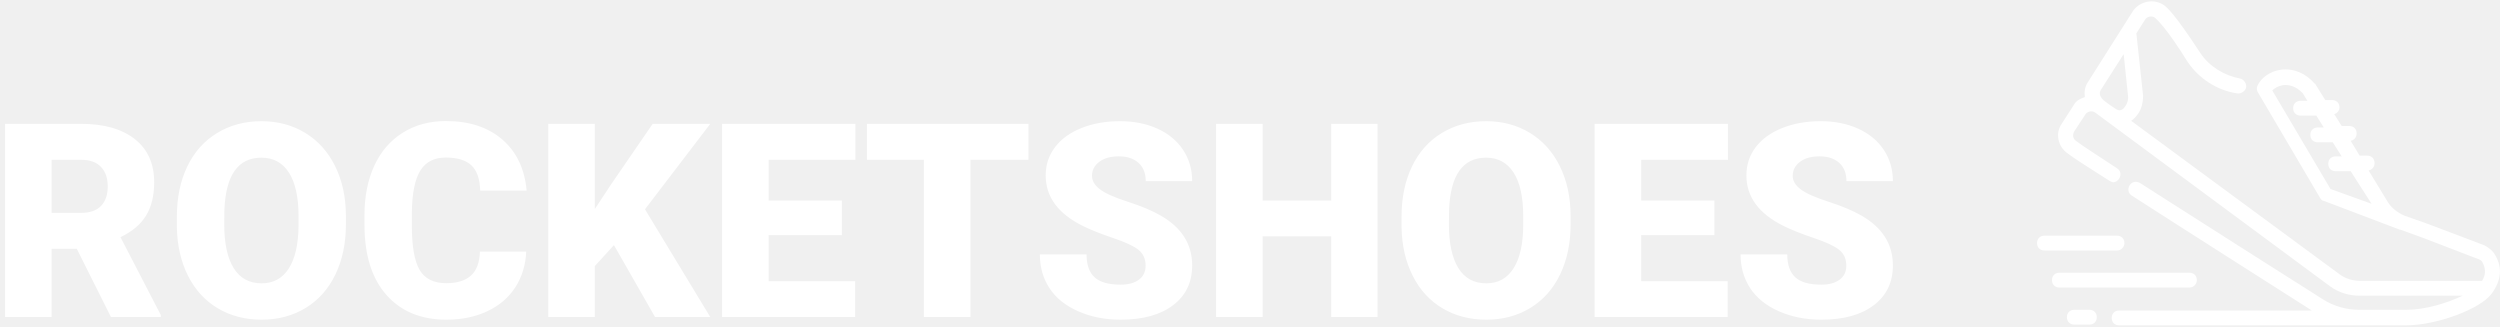
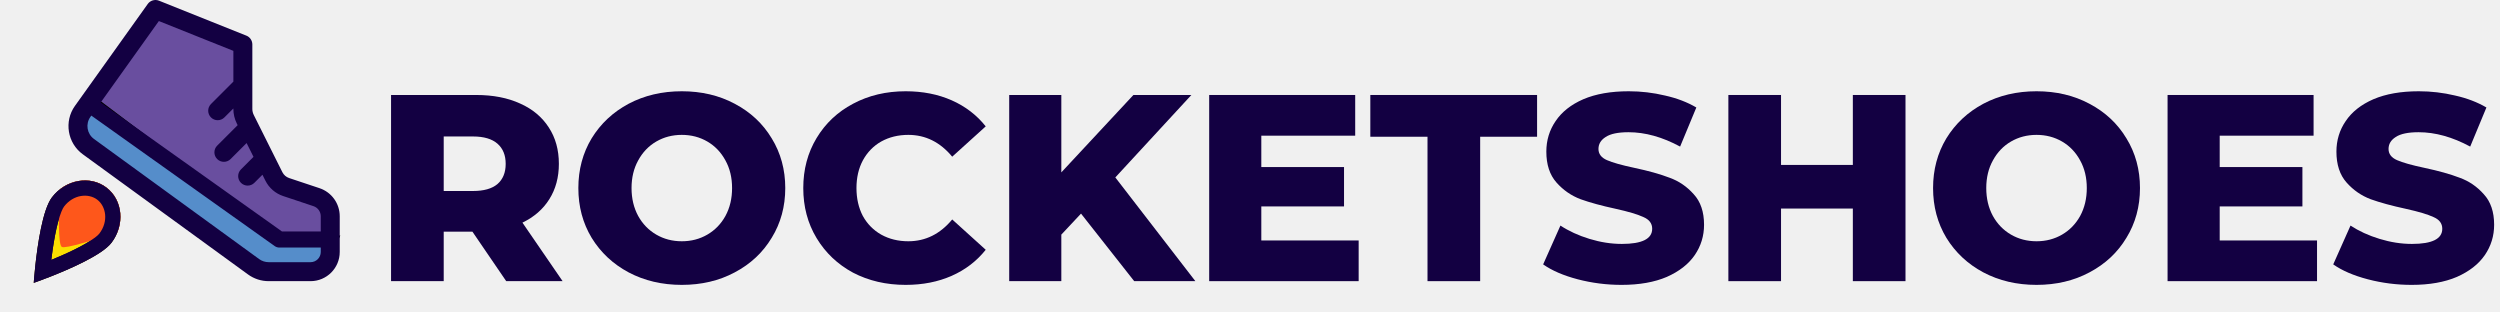
- <svg xmlns="http://www.w3.org/2000/svg" width="276px" height="36px" viewBox="0 0 276 36" version="1.1">
-   <g id="Page-1" stroke="none" stroke-width="1" fill="none" fill-rule="evenodd">
-     <g id="Home" transform="translate(-250, -50)" fill="#FFFFFF" fill-rule="nonzero">
-       <g id="Logo" transform="translate(250, 50)">
-         <g id="noun_Running_1473810" transform="translate(224.8903, 0)">
-           <g id="Group">
-             <path d="M17.641,30.927 C17.641,30.436 17.311,30.109 16.817,30.109 L2.473,30.109 C1.978,30.109 1.649,30.436 1.649,30.927 C1.649,31.418 1.978,31.745 2.473,31.745 L16.817,31.745 C17.311,31.745 17.641,31.336 17.641,30.927 Z" id="Path" />
-             <path d="M5.77,34.2 L4.122,34.2 C3.627,34.2 3.297,34.527 3.297,35.018 C3.297,35.509 3.627,35.836 4.122,35.836 L5.77,35.836 C6.265,35.836 6.595,35.509 6.595,35.018 C6.595,34.527 6.265,34.2 5.77,34.2 Z" id="Path" />
-             <path d="M9.645,26.836 C9.645,26.345 9.315,26.018 8.821,26.018 L0.824,26.018 C0.33,26.018 0,26.345 0,26.836 C0,27.327 0.33,27.655 0.824,27.655 L8.821,27.655 C9.315,27.655 9.645,27.245 9.645,26.836 Z" id="Path" />
-             <path d="M50.615,28.227 C50.368,27.736 49.873,27.327 49.379,27.082 L43.113,24.709 L43.113,24.709 L43.113,24.709 L40.558,23.809 C39.816,23.482 39.157,22.991 38.744,22.336 L36.601,18.818 C37.013,18.736 37.261,18.409 37.261,18 C37.261,17.509 36.931,17.182 36.436,17.182 L35.612,17.182 L34.623,15.545 C35.035,15.464 35.282,15.136 35.282,14.727 C35.282,14.236 34.952,13.909 34.458,13.909 L33.633,13.909 L32.809,12.6 C33.139,12.518 33.386,12.191 33.386,11.864 C33.386,11.373 33.056,11.045 32.562,11.045 L31.82,11.045 L30.748,9.327 C30.748,9.327 30.748,9.245 30.666,9.245 C29.677,8.1 28.358,7.527 26.956,7.691 C25.72,7.855 24.73,8.591 24.318,9.491 C24.236,9.736 24.236,9.982 24.401,10.227 L31.243,21.845 C31.325,22.009 31.49,22.173 31.655,22.173 L40.063,25.364 L40.146,25.364 L42.619,26.264 L42.619,26.264 L42.619,26.264 L42.619,26.264 L42.619,26.264 L42.619,26.264 L48.801,28.636 C48.966,28.718 49.131,28.8 49.214,29.045 C49.543,29.7 49.543,30.355 49.131,31.009 L35.694,31.009 C34.87,31.009 34.046,30.764 33.386,30.273 L10.387,13.336 C10.387,13.336 10.717,13.173 11.129,12.6 C11.541,12.027 11.706,11.291 11.706,10.555 L10.964,3.682 L11.953,2.127 C12.2,1.8 12.695,1.718 13.025,1.964 C13.272,2.209 14.261,3.027 16.652,6.873 C17.888,8.673 19.867,9.982 22.093,10.309 C22.505,10.391 22.999,10.064 23.082,9.655 C23.164,9.245 22.834,8.755 22.422,8.673 C20.691,8.345 19.042,7.364 18.053,5.891 C15.168,1.473 14.344,0.818 14.014,0.573 C12.942,-0.164 11.458,0.082 10.634,1.145 L5.606,9.082 C5.276,9.573 5.193,10.145 5.276,10.718 C4.781,10.882 4.287,11.127 4.039,11.618 L2.72,13.664 C1.978,14.727 2.308,16.2 3.38,16.936 C4.122,17.509 5.688,18.491 7.996,19.964 C8.161,20.045 8.326,20.127 8.408,20.127 C8.656,20.127 8.903,19.964 9.068,19.718 C9.315,19.309 9.233,18.818 8.821,18.573 C6.595,17.1 5.029,16.118 4.287,15.545 C3.957,15.3 3.874,14.891 4.122,14.482 L5.358,12.6 C5.606,12.273 6.1,12.191 6.43,12.436 L6.43,12.436 L32.315,31.582 C33.304,32.318 34.458,32.645 35.612,32.645 L46.988,32.645 C45.257,33.464 42.866,34.2 40.805,34.2 L40.805,34.2 L37.92,34.2 L35.529,34.2 L35.529,34.2 C34.128,34.2 32.727,33.791 31.573,33.055 C26.791,30.027 17.888,24.382 11.376,20.209 C10.964,19.964 10.469,20.045 10.222,20.455 C9.975,20.864 10.057,21.355 10.469,21.6 C16.817,25.691 25.472,31.173 30.336,34.282 L9.068,34.282 C8.573,34.282 8.243,34.609 8.243,35.1 C8.243,35.591 8.573,35.918 9.068,35.918 L35.529,35.918 L35.529,35.918 L37.92,35.918 L40.723,35.918 L40.723,35.918 C44.103,35.918 48.966,34.118 50.203,32.4 C51.275,30.927 51.357,29.536 50.615,28.227 Z M32.397,20.864 L25.967,9.982 C26.214,9.736 26.626,9.491 27.121,9.409 C27.616,9.327 28.522,9.409 29.347,10.309 L29.841,11.127 L29.1,11.127 C28.605,11.127 28.275,11.455 28.275,11.945 C28.275,12.436 28.605,12.764 29.1,12.764 L30.831,12.764 L31.655,14.073 L30.996,14.073 C30.501,14.073 30.171,14.4 30.171,14.891 C30.171,15.382 30.501,15.709 30.996,15.709 L32.644,15.709 L33.633,17.264 L32.974,17.264 C32.479,17.264 32.15,17.591 32.15,18.082 C32.15,18.573 32.479,18.9 32.974,18.9 L34.623,18.9 L36.931,22.5 L32.397,20.864 Z M7.007,9.982 L9.562,5.973 L10.057,10.718 C10.057,11.045 9.975,11.373 9.81,11.618 C9.645,11.864 9.315,12.518 8.573,11.945 C8.573,11.945 8.161,11.7 7.419,11.127 C6.925,10.718 6.842,10.309 7.007,9.982 Z" id="Shape" />
-           </g>
-         </g>
-         <path d="M8.481,27.471 L5.698,27.471 L5.698,35 L0.557,35 L0.557,13.672 L8.95,13.672 C11.48,13.672 13.457,14.233 14.883,15.356 C16.309,16.479 17.021,18.066 17.021,20.117 C17.021,21.602 16.721,22.832 16.121,23.809 C15.52,24.785 14.58,25.576 13.301,26.182 L17.754,34.78 L17.754,35 L12.246,35 L8.481,27.471 Z M5.698,23.501 L8.95,23.501 C9.927,23.501 10.662,23.245 11.155,22.732 C11.648,22.219 11.895,21.504 11.895,20.586 C11.895,19.668 11.646,18.948 11.147,18.425 C10.649,17.903 9.917,17.642 8.95,17.642 L5.698,17.642 L5.698,23.501 Z M38.188,24.775 C38.188,26.855 37.803,28.696 37.031,30.298 C36.26,31.899 35.164,33.132 33.743,33.997 C32.322,34.861 30.703,35.293 28.887,35.293 C27.07,35.293 25.459,34.875 24.053,34.041 C22.646,33.206 21.55,32.012 20.764,30.459 C19.978,28.906 19.565,27.124 19.526,25.112 L19.526,23.911 C19.526,21.821 19.91,19.978 20.676,18.381 C21.443,16.785 22.541,15.552 23.972,14.683 C25.403,13.813 27.031,13.379 28.857,13.379 C30.664,13.379 32.275,13.809 33.691,14.668 C35.107,15.527 36.208,16.75 36.995,18.337 C37.781,19.924 38.179,21.743 38.188,23.794 L38.188,24.775 Z M32.959,23.882 C32.959,21.763 32.605,20.154 31.897,19.055 C31.189,17.957 30.176,17.407 28.857,17.407 C26.279,17.407 24.917,19.341 24.771,23.208 L24.756,24.775 C24.756,26.865 25.103,28.472 25.796,29.595 C26.489,30.718 27.52,31.279 28.887,31.279 C30.186,31.279 31.187,30.728 31.89,29.624 C32.593,28.521 32.949,26.934 32.959,24.863 L32.959,23.882 Z M58.096,27.778 C58.027,29.263 57.627,30.574 56.895,31.711 C56.162,32.849 55.134,33.73 53.811,34.355 C52.488,34.98 50.977,35.293 49.277,35.293 C46.475,35.293 44.268,34.38 42.656,32.554 C41.045,30.728 40.239,28.149 40.239,24.819 L40.239,23.765 C40.239,21.675 40.603,19.846 41.331,18.279 C42.058,16.711 43.105,15.5 44.473,14.646 C45.84,13.791 47.422,13.364 49.219,13.364 C51.807,13.364 53.887,14.045 55.459,15.408 C57.031,16.77 57.925,18.647 58.14,21.04 L53.013,21.04 C52.974,19.741 52.646,18.809 52.031,18.242 C51.416,17.676 50.479,17.393 49.219,17.393 C47.939,17.393 47.002,17.871 46.406,18.828 C45.811,19.785 45.498,21.313 45.469,23.413 L45.469,24.922 C45.469,27.197 45.754,28.823 46.326,29.8 C46.897,30.776 47.881,31.265 49.277,31.265 C50.459,31.265 51.362,30.986 51.987,30.43 C52.612,29.873 52.944,28.989 52.983,27.778 L58.096,27.778 Z M67.778,27.061 L65.669,29.375 L65.669,35 L60.527,35 L60.527,13.672 L65.669,13.672 L65.669,23.076 L67.456,20.366 L72.056,13.672 L78.413,13.672 L71.206,23.105 L78.413,35 L72.319,35 L67.778,27.061 Z M92.944,25.962 L84.858,25.962 L84.858,31.045 L94.409,31.045 L94.409,35 L79.717,35 L79.717,13.672 L94.438,13.672 L94.438,17.642 L84.858,17.642 L84.858,22.139 L92.944,22.139 L92.944,25.962 Z M113.54,17.642 L107.139,17.642 L107.139,35 L101.997,35 L101.997,17.642 L95.713,17.642 L95.713,13.672 L113.54,13.672 L113.54,17.642 Z M126.475,29.331 C126.475,28.579 126.208,27.993 125.676,27.573 C125.144,27.153 124.209,26.719 122.871,26.27 C121.533,25.82 120.439,25.386 119.59,24.966 C116.826,23.608 115.444,21.743 115.444,19.37 C115.444,18.188 115.789,17.146 116.477,16.243 C117.166,15.339 118.14,14.636 119.399,14.133 C120.659,13.63 122.075,13.379 123.647,13.379 C125.181,13.379 126.555,13.652 127.771,14.199 C128.987,14.746 129.932,15.525 130.605,16.536 C131.279,17.546 131.616,18.701 131.616,20 L126.489,20 C126.489,19.131 126.223,18.457 125.691,17.979 C125.159,17.5 124.438,17.261 123.53,17.261 C122.612,17.261 121.887,17.463 121.355,17.869 C120.823,18.274 120.557,18.789 120.557,19.414 C120.557,19.961 120.85,20.457 121.436,20.901 C122.021,21.345 123.052,21.804 124.526,22.278 C126.001,22.751 127.212,23.262 128.159,23.809 C130.464,25.137 131.616,26.968 131.616,29.302 C131.616,31.167 130.913,32.632 129.507,33.696 C128.101,34.761 126.172,35.293 123.721,35.293 C121.992,35.293 120.427,34.983 119.026,34.363 C117.625,33.743 116.57,32.893 115.862,31.814 C115.154,30.735 114.8,29.492 114.8,28.086 L119.956,28.086 C119.956,29.229 120.251,30.071 120.842,30.613 C121.433,31.155 122.393,31.426 123.721,31.426 C124.57,31.426 125.242,31.243 125.735,30.876 C126.228,30.51 126.475,29.995 126.475,29.331 Z M152.08,35 L146.968,35 L146.968,26.094 L139.395,26.094 L139.395,35 L134.253,35 L134.253,13.672 L139.395,13.672 L139.395,22.139 L146.968,22.139 L146.968,13.672 L152.08,13.672 L152.08,35 Z M173.394,24.775 C173.394,26.855 173.008,28.696 172.236,30.298 C171.465,31.899 170.369,33.132 168.948,33.997 C167.527,34.861 165.908,35.293 164.092,35.293 C162.275,35.293 160.664,34.875 159.258,34.041 C157.852,33.206 156.755,32.012 155.969,30.459 C155.183,28.906 154.771,27.124 154.731,25.112 L154.731,23.911 C154.731,21.821 155.115,19.978 155.881,18.381 C156.648,16.785 157.747,15.552 159.177,14.683 C160.608,13.813 162.236,13.379 164.062,13.379 C165.869,13.379 167.48,13.809 168.896,14.668 C170.313,15.527 171.414,16.75 172.2,18.337 C172.986,19.924 173.384,21.743 173.394,23.794 L173.394,24.775 Z M168.164,23.882 C168.164,21.763 167.81,20.154 167.102,19.055 C166.394,17.957 165.381,17.407 164.062,17.407 C161.484,17.407 160.122,19.341 159.976,23.208 L159.961,24.775 C159.961,26.865 160.308,28.472 161.001,29.595 C161.694,30.718 162.725,31.279 164.092,31.279 C165.391,31.279 166.392,30.728 167.095,29.624 C167.798,28.521 168.154,26.934 168.164,24.863 L168.164,23.882 Z M189.272,25.962 L181.187,25.962 L181.187,31.045 L190.737,31.045 L190.737,35 L176.045,35 L176.045,13.672 L190.767,13.672 L190.767,17.642 L181.187,17.642 L181.187,22.139 L189.272,22.139 L189.272,25.962 Z M203.833,29.331 C203.833,28.579 203.567,27.993 203.035,27.573 C202.502,27.153 201.567,26.719 200.229,26.27 C198.892,25.82 197.798,25.386 196.948,24.966 C194.185,23.608 192.803,21.743 192.803,19.37 C192.803,18.188 193.147,17.146 193.835,16.243 C194.524,15.339 195.498,14.636 196.758,14.133 C198.018,13.63 199.434,13.379 201.006,13.379 C202.539,13.379 203.914,13.652 205.129,14.199 C206.345,14.746 207.29,15.525 207.964,16.536 C208.638,17.546 208.975,18.701 208.975,20 L203.848,20 C203.848,19.131 203.582,18.457 203.049,17.979 C202.517,17.5 201.797,17.261 200.889,17.261 C199.971,17.261 199.246,17.463 198.713,17.869 C198.181,18.274 197.915,18.789 197.915,19.414 C197.915,19.961 198.208,20.457 198.794,20.901 C199.38,21.345 200.41,21.804 201.885,22.278 C203.359,22.751 204.57,23.262 205.518,23.809 C207.822,25.137 208.975,26.968 208.975,29.302 C208.975,31.167 208.271,32.632 206.865,33.696 C205.459,34.761 203.53,35.293 201.079,35.293 C199.351,35.293 197.786,34.983 196.384,34.363 C194.983,33.743 193.928,32.893 193.22,31.814 C192.512,30.735 192.158,29.492 192.158,28.086 L197.314,28.086 C197.314,29.229 197.61,30.071 198.201,30.613 C198.792,31.155 199.751,31.426 201.079,31.426 C201.929,31.426 202.6,31.243 203.093,30.876 C203.586,30.51 203.833,29.995 203.833,29.331 Z" id="ROCKETSHOES" />
-       </g>
-     </g>
-   </g>
+ <svg xmlns="http://www.w3.org/2000/svg" width="329" height="41" viewBox="0 0 329 41" fill="none">
+   <path d="M62.173 30.49H58.393V37H51.463V12.5H62.663C64.88 12.5 66.805 12.873 68.438 13.62C70.071 14.343 71.331 15.393 72.218 16.77C73.105 18.123 73.548 19.722 73.548 21.565C73.548 23.338 73.128 24.89 72.288 26.22C71.471 27.527 70.293 28.553 68.753 29.3L74.038 37H66.618L62.173 30.49ZM66.548 21.565C66.548 20.422 66.186 19.535 65.463 18.905C64.74 18.275 63.666 17.96 62.243 17.96H58.393V25.135H62.243C63.666 25.135 64.74 24.832 65.463 24.225C66.186 23.595 66.548 22.708 66.548 21.565Z" fill="#130042" />
+   <path d="M89.726 37.49C87.136 37.49 84.803 36.942 82.726 35.845C80.673 34.748 79.051 33.232 77.861 31.295C76.694 29.358 76.111 27.177 76.111 24.75C76.111 22.323 76.694 20.142 77.861 18.205C79.051 16.268 80.673 14.752 82.726 13.655C84.803 12.558 87.136 12.01 89.726 12.01C92.316 12.01 94.638 12.558 96.691 13.655C98.768 14.752 100.389 16.268 101.556 18.205C102.746 20.142 103.341 22.323 103.341 24.75C103.341 27.177 102.746 29.358 101.556 31.295C100.389 33.232 98.768 34.748 96.691 35.845C94.638 36.942 92.316 37.49 89.726 37.49ZM89.726 31.75C90.963 31.75 92.083 31.458 93.086 30.875C94.089 30.292 94.883 29.475 95.466 28.425C96.049 27.352 96.341 26.127 96.341 24.75C96.341 23.373 96.049 22.16 95.466 21.11C94.883 20.037 94.089 19.208 93.086 18.625C92.083 18.042 90.963 17.75 89.726 17.75C88.489 17.75 87.369 18.042 86.366 18.625C85.363 19.208 84.569 20.037 83.986 21.11C83.403 22.16 83.111 23.373 83.111 24.75C83.111 26.127 83.403 27.352 83.986 28.425C84.569 29.475 85.363 30.292 86.366 30.875C87.369 31.458 88.489 31.75 89.726 31.75Z" fill="#130042" />
+   <path d="M119.186 37.49C116.619 37.49 114.309 36.953 112.256 35.88C110.226 34.783 108.627 33.267 107.461 31.33C106.294 29.393 105.711 27.2 105.711 24.75C105.711 22.3 106.294 20.107 107.461 18.17C108.627 16.233 110.226 14.728 112.256 13.655C114.309 12.558 116.619 12.01 119.186 12.01C121.426 12.01 123.444 12.407 125.241 13.2C127.037 13.993 128.531 15.137 129.721 16.63L125.311 20.62C123.724 18.707 121.799 17.75 119.536 17.75C118.206 17.75 117.016 18.042 115.966 18.625C114.939 19.208 114.134 20.037 113.551 21.11C112.991 22.16 112.711 23.373 112.711 24.75C112.711 26.127 112.991 27.352 113.551 28.425C114.134 29.475 114.939 30.292 115.966 30.875C117.016 31.458 118.206 31.75 119.536 31.75C121.799 31.75 123.724 30.793 125.311 28.88L129.721 32.87C128.531 34.363 127.037 35.507 125.241 36.3C123.444 37.093 121.426 37.49 119.186 37.49Z" fill="#130042" />
+   <path d="M142.261 28.11L139.671 30.875V37H132.811V12.5H139.671V22.685L149.156 12.5H156.786L146.776 23.35L157.311 37H149.261L142.261 28.11Z" fill="#130042" />
+   <path d="M178.799 31.645V37H159.129V12.5H178.344V17.855H165.989V21.985H176.874V27.165H165.989V31.645H178.799Z" fill="#130042" />
+   <path d="M187.86 17.995H180.335V12.5H202.28V17.995H194.79V37H187.86V17.995Z" fill="#130042" />
+   <path d="M213.403 37.49C211.42 37.49 209.495 37.245 207.628 36.755C205.761 36.265 204.245 35.612 203.078 34.795L205.353 29.685C206.45 30.408 207.721 30.992 209.168 31.435C210.615 31.878 212.038 32.1 213.438 32.1C216.098 32.1 217.428 31.435 217.428 30.105C217.428 29.405 217.043 28.892 216.273 28.565C215.526 28.215 214.313 27.853 212.633 27.48C210.79 27.083 209.25 26.663 208.013 26.22C206.776 25.753 205.715 25.018 204.828 24.015C203.941 23.012 203.498 21.658 203.498 19.955C203.498 18.462 203.906 17.12 204.723 15.93C205.54 14.717 206.753 13.76 208.363 13.06C209.996 12.36 211.991 12.01 214.348 12.01C215.958 12.01 217.545 12.197 219.108 12.57C220.671 12.92 222.048 13.445 223.238 14.145L221.103 19.29C218.77 18.03 216.506 17.4 214.313 17.4C212.936 17.4 211.933 17.61 211.303 18.03C210.673 18.427 210.358 18.952 210.358 19.605C210.358 20.258 210.731 20.748 211.478 21.075C212.225 21.402 213.426 21.74 215.083 22.09C216.95 22.487 218.49 22.918 219.703 23.385C220.94 23.828 222.001 24.552 222.888 25.555C223.798 26.535 224.253 27.877 224.253 29.58C224.253 31.05 223.845 32.38 223.028 33.57C222.211 34.76 220.986 35.717 219.353 36.44C217.72 37.14 215.736 37.49 213.403 37.49Z" fill="#130042" />
+   <path d="M250.764 12.5V37H243.834V27.445H234.384V37H227.454V12.5H234.384V21.705H243.834V12.5H250.764Z" fill="#130042" />
+   <path d="M268.007 37.49C265.417 37.49 263.084 36.942 261.007 35.845C258.954 34.748 257.332 33.232 256.142 31.295C254.976 29.358 254.392 27.177 254.392 24.75C254.392 22.323 254.976 20.142 256.142 18.205C257.332 16.268 258.954 14.752 261.007 13.655C263.084 12.558 265.417 12.01 268.007 12.01C270.597 12.01 272.919 12.558 274.972 13.655C277.049 14.752 278.671 16.268 279.837 18.205C281.027 20.142 281.622 22.323 281.622 24.75C281.622 27.177 281.027 29.358 279.837 31.295C278.671 33.232 277.049 34.748 274.972 35.845C272.919 36.942 270.597 37.49 268.007 37.49ZM268.007 31.75C269.244 31.75 270.364 31.458 271.367 30.875C272.371 30.292 273.164 29.475 273.747 28.425C274.331 27.352 274.622 26.127 274.622 24.75C274.622 23.373 274.331 22.16 273.747 21.11C273.164 20.037 272.371 19.208 271.367 18.625C270.364 18.042 269.244 17.75 268.007 17.75C266.771 17.75 265.651 18.042 264.647 18.625C263.644 19.208 262.851 20.037 262.267 21.11C261.684 22.16 261.392 23.373 261.392 24.75C261.392 26.127 261.684 27.352 262.267 28.425C262.851 29.475 263.644 30.292 264.647 30.875C265.651 31.458 266.771 31.75 268.007 31.75Z" fill="#130042" />
+   <path d="M304.922 31.645V37H285.252V12.5H304.467V17.855H292.112V21.985H302.997V27.165H292.112V31.645H304.922Z" fill="#130042" />
+   <path d="M317.378 37.49C315.394 37.49 313.469 37.245 311.603 36.755C309.736 36.265 308.219 35.612 307.053 34.795L309.328 29.685C310.424 30.408 311.696 30.992 313.143 31.435C314.589 31.878 316.013 32.1 317.413 32.1C320.073 32.1 321.403 31.435 321.403 30.105C321.403 29.405 321.018 28.892 320.248 28.565C319.501 28.215 318.288 27.853 316.608 27.48C314.764 27.083 313.224 26.663 311.988 26.22C310.751 25.753 309.689 25.018 308.803 24.015C307.916 23.012 307.473 21.658 307.473 19.955C307.473 18.462 307.881 17.12 308.698 15.93C309.514 14.717 310.728 13.76 312.338 13.06C313.971 12.36 315.966 12.01 318.323 12.01C319.933 12.01 321.519 12.197 323.083 12.57C324.646 12.92 326.023 13.445 327.213 14.145L325.078 19.29C322.744 18.03 320.481 17.4 318.288 17.4C316.911 17.4 315.908 17.61 315.278 18.03C314.648 18.427 314.333 18.952 314.333 19.605C314.333 20.258 314.706 20.748 315.453 21.075C316.199 21.402 317.401 21.74 319.058 22.09C320.924 22.487 322.464 22.918 323.678 23.385C324.914 23.828 325.976 24.552 326.863 25.555C327.773 26.535 328.228 27.877 328.228 29.58C328.228 31.05 327.819 32.38 327.003 33.57C326.186 34.76 324.961 35.717 323.328 36.44C321.694 37.14 319.711 37.49 317.378 37.49Z" fill="#130042" />
+   <path d="M20.513 1.5L11.513 14L35.013 31H39.013H43.513V27L36.513 24L33.513 19L31.513 12.5V6L20.513 1.5Z" fill="#694E9F" />
+   <path d="M10.013 16.5L12.013 13L36.513 31.5H44.013L42.013 36L34.013 35.5L12.013 20L10.013 16.5Z" fill="#558DCA" stroke="black" />
+   <path d="M9.861 13.937L19.443 0.523C19.777 0.055 20.388 -0.124 20.922 0.089L32.423 4.69C32.897 4.879 33.208 5.339 33.208 5.849V14.332C33.208 14.609 33.273 14.886 33.397 15.134L37.158 22.656C37.343 23.026 37.662 23.302 38.055 23.433L42.044 24.763C43.638 25.294 44.709 26.78 44.709 28.46V33.161C44.709 35.278 42.987 37 40.87 37H35.362C34.375 37 33.432 36.693 32.634 36.113L10.894 20.302C8.869 18.83 8.406 15.974 9.861 13.937ZM41.255 27.131L37.265 25.801C36.239 25.459 35.408 24.739 34.925 23.772L34.537 22.996L33.474 24.059C33.23 24.303 32.911 24.425 32.592 24.425C32.272 24.425 31.953 24.303 31.709 24.059C31.221 23.572 31.221 22.781 31.709 22.294L33.36 20.642L32.452 18.825L30.346 20.931C30.102 21.175 29.783 21.297 29.463 21.297C29.144 21.297 28.825 21.175 28.581 20.931C28.093 20.444 28.093 19.653 28.581 19.166L31.275 16.471L31.164 16.25C30.868 15.658 30.711 14.994 30.711 14.331V14.273L29.53 15.454C29.287 15.698 28.967 15.82 28.648 15.82C28.328 15.82 28.009 15.698 27.765 15.454C27.277 14.967 27.277 14.176 27.765 13.689L30.712 10.742V6.694L20.905 2.771L13.252 13.485L37.101 30.457H42.212V28.46C42.212 27.856 41.828 27.322 41.255 27.131ZM12.363 18.283L34.103 34.094C34.471 34.362 34.906 34.503 35.362 34.503H40.87C41.61 34.503 42.212 33.901 42.212 33.161V32.579H36.762C36.542 32.579 36.327 32.51 36.147 32.383L12.018 15.212L11.893 15.388C11.231 16.314 11.442 17.613 12.363 18.283Z" fill="#130042" />
+   <path d="M14.665 31.952C12.862 34.312 4.441 37.224 4.441 37.224C4.441 37.224 5.034 28.333 6.836 25.974C8.638 23.614 11.852 23.039 14.014 24.69C16.175 26.341 16.467 29.592 14.665 31.952Z" fill="#FCDE00" />
+   <path fill-rule="evenodd" clip-rule="evenodd" d="M11.303 32.041C12.323 31.45 12.883 30.991 13.075 30.738C14.309 29.122 13.955 27.162 12.8 26.279C11.644 25.397 9.66 25.571 8.426 27.187C8.233 27.439 7.937 28.101 7.635 29.24C7.353 30.304 7.122 31.555 6.941 32.777C6.868 33.269 6.804 33.749 6.748 34.203C7.172 34.03 7.619 33.841 8.073 33.642C9.205 33.145 10.351 32.594 11.303 32.041ZM6.51 36.453C9.125 35.429 13.435 33.562 14.665 31.952C16.467 29.592 16.175 26.341 14.014 24.69C11.852 23.039 8.638 23.614 6.836 25.974C5.607 27.584 4.94 32.233 4.641 35.026C4.501 36.326 4.441 37.224 4.441 37.224C4.441 37.224 5.292 36.93 6.51 36.453Z" fill="#130042" />
+   <path fill-rule="evenodd" clip-rule="evenodd" d="M7.853 24.937C7.704 28.352 7.646 32.265 8.146 32.5C8.658 32.74 12.364 31.59 15.455 30.558C16.294 28.437 15.773 26.034 14.014 24.69C12.215 23.316 9.689 23.483 7.853 24.937Z" fill="#FE571B" />
+   <path fill-rule="evenodd" clip-rule="evenodd" d="M11.304 32.041C12.323 31.45 12.883 30.991 13.075 30.738C14.309 29.122 13.956 27.162 12.8 26.279C11.644 25.397 9.66 25.571 8.426 27.187C8.233 27.439 7.937 28.101 7.635 29.24C7.353 30.304 7.123 31.555 6.941 32.777C6.868 33.269 6.804 33.749 6.748 34.203C7.172 34.03 7.619 33.841 8.073 33.642C9.205 33.145 10.351 32.594 11.304 32.041ZM6.51 36.453C9.125 35.429 13.435 33.562 14.665 31.952C16.467 29.592 16.176 26.341 14.014 24.69C11.852 23.039 8.638 23.614 6.836 25.974C5.607 27.584 4.94 32.233 4.641 35.026C4.501 36.326 4.441 37.224 4.441 37.224C4.441 37.224 5.292 36.93 6.51 36.453Z" fill="#130042" />
</svg>
